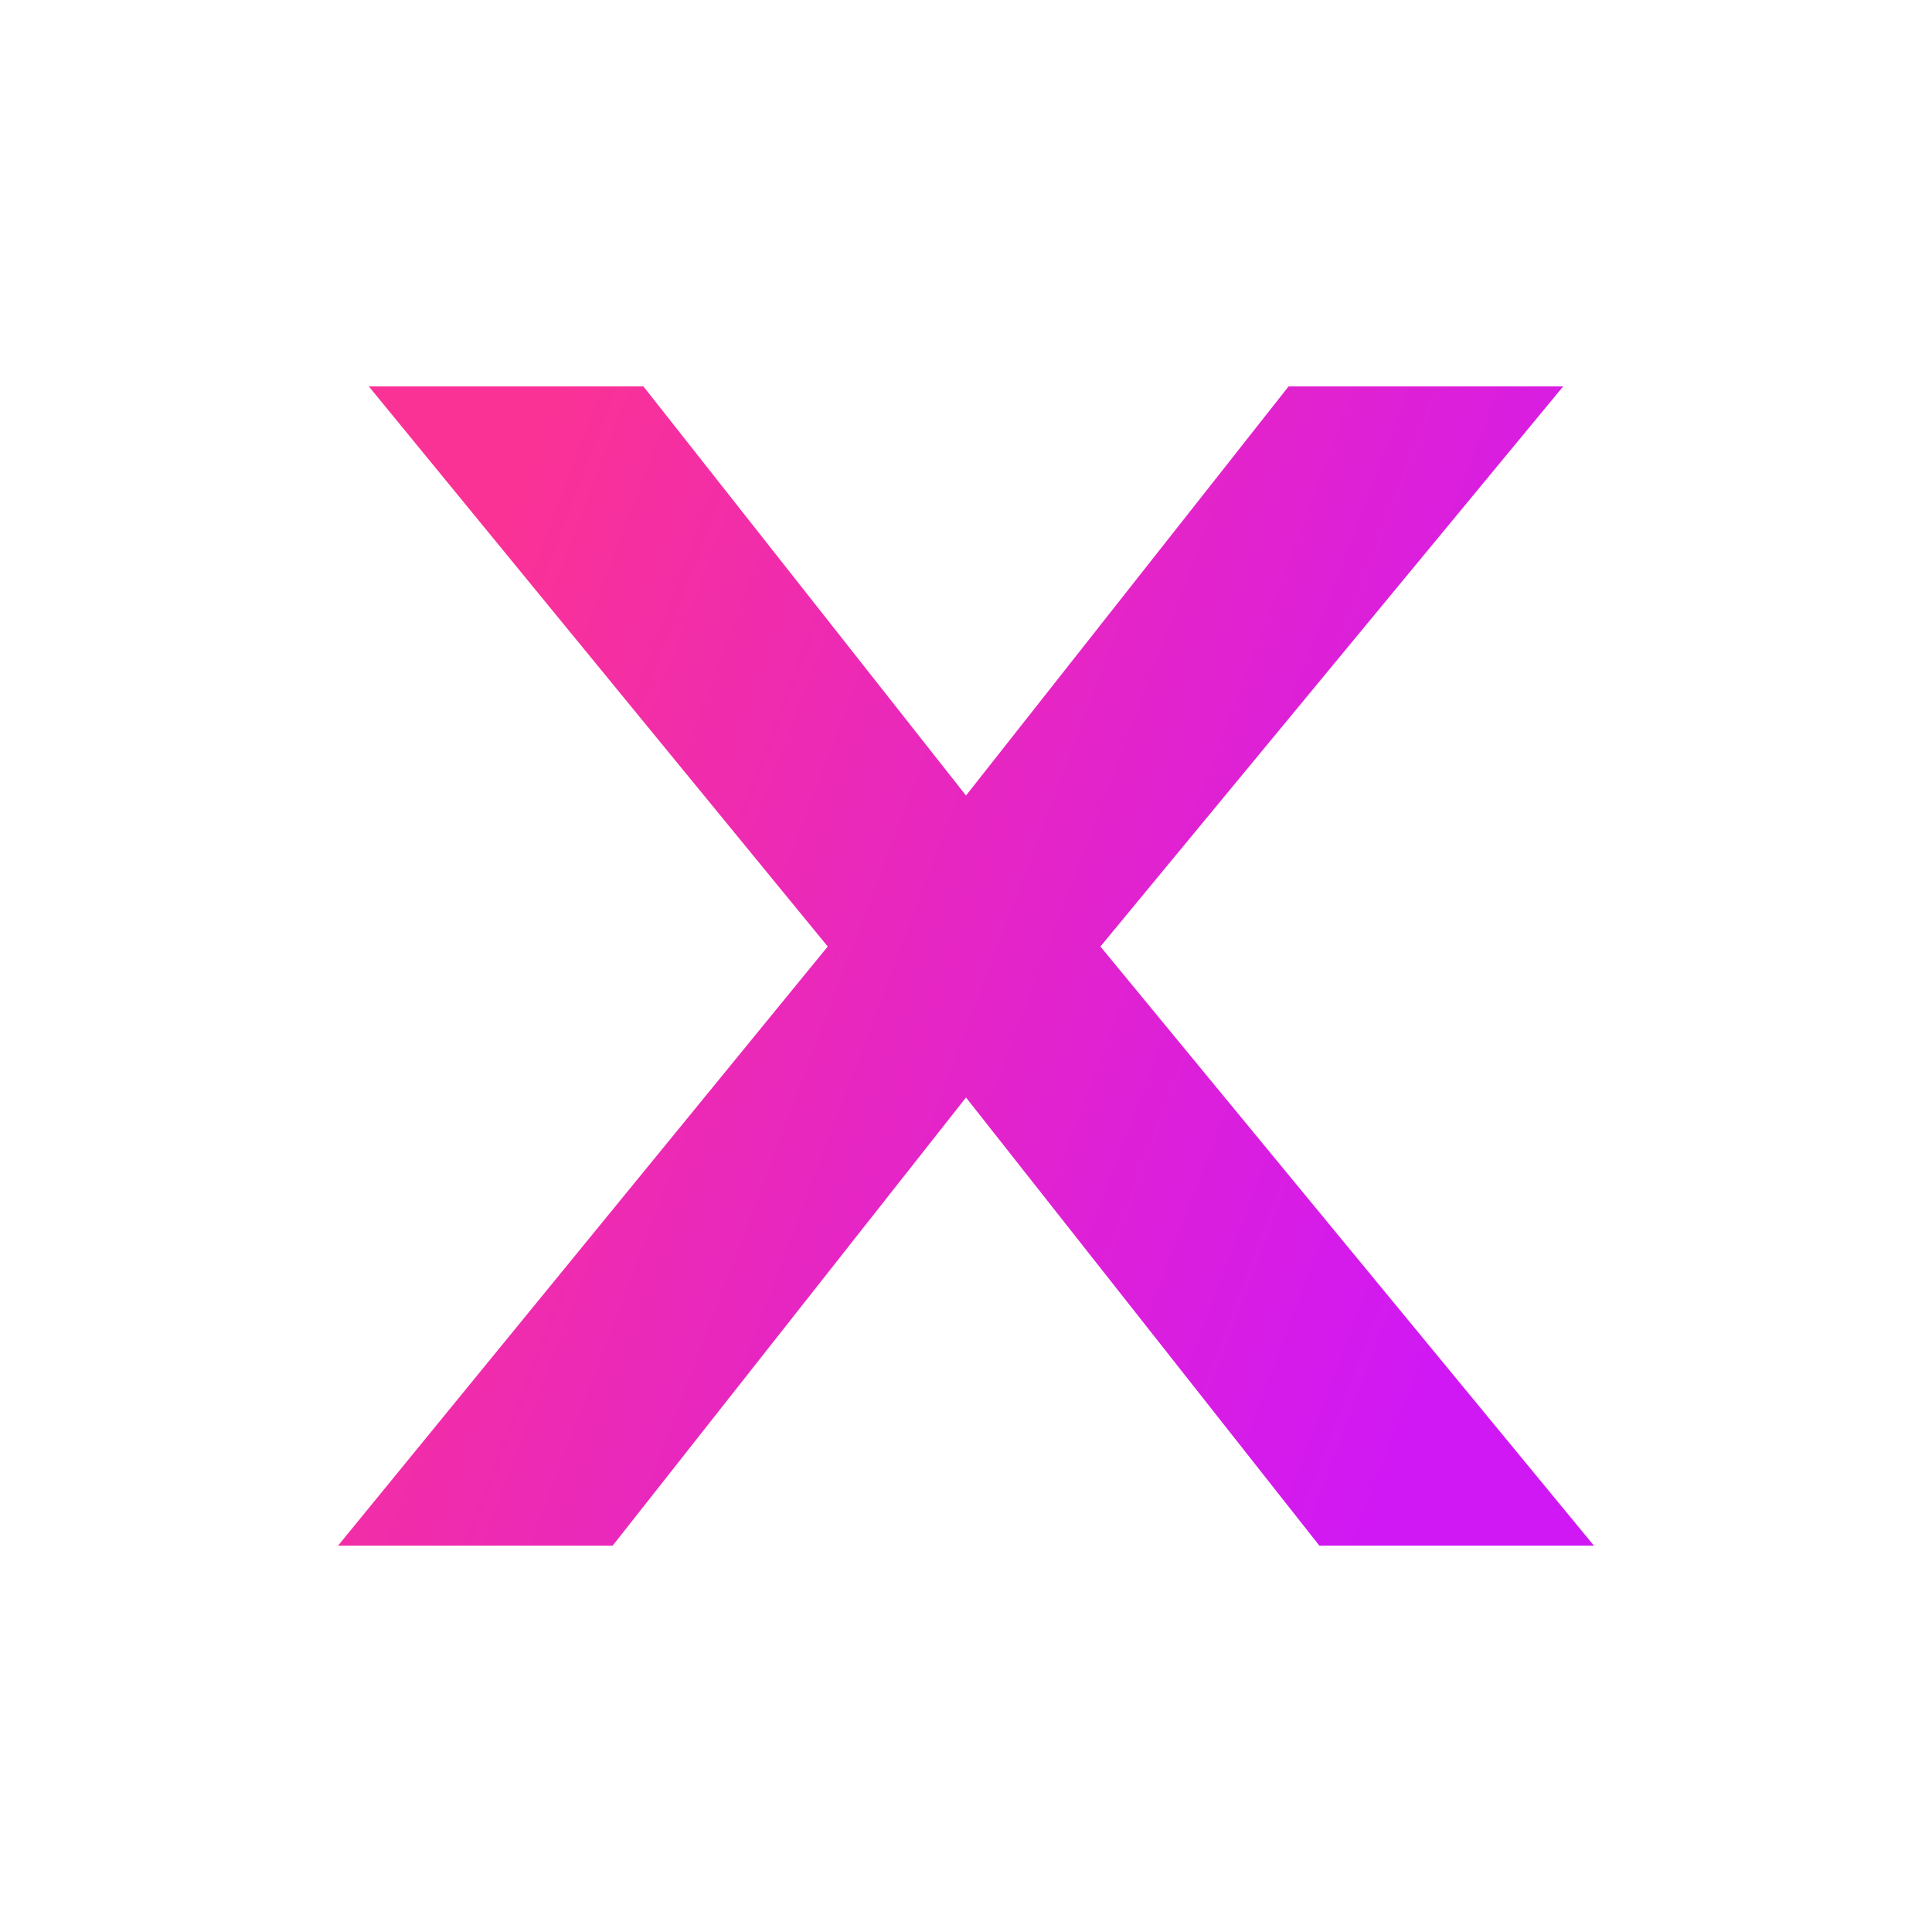
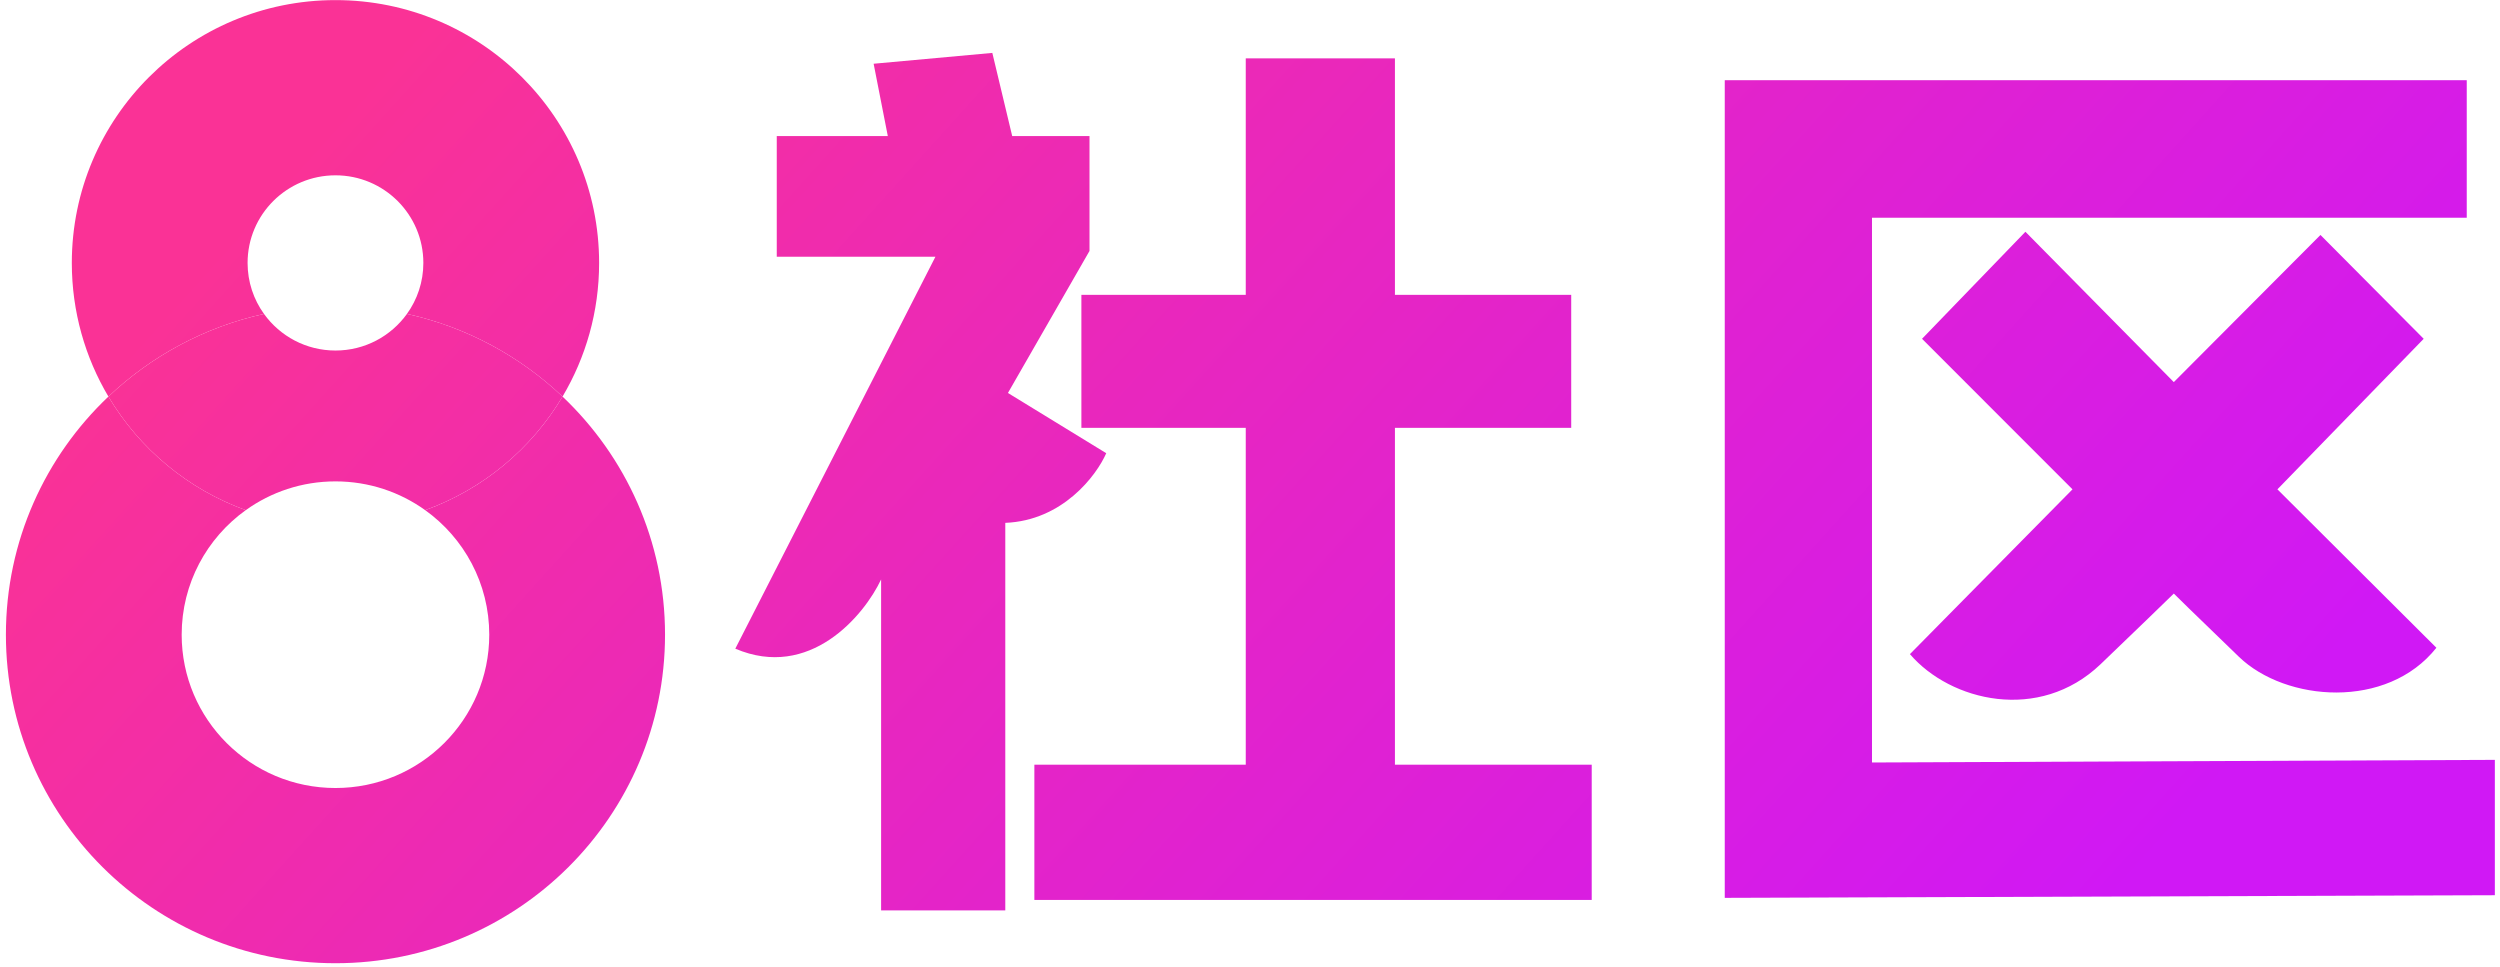
- <svg xmlns="http://www.w3.org/2000/svg" width="80" height="80" viewBox="0 0 80 80" fill="none">
-   <path d="M15.272 16L34.275 39.193L14 64H25.37L40 45.445L54.63 64H66L45.566 39.193L64.728 16H53.358L40 32.941L26.642 16H15.272Z" fill="url(#paint0_linear_10901_19701)" />
+ <svg xmlns="http://www.w3.org/2000/svg" width="414" height="160" viewBox="0 0 414 160" fill="none">
+   <path d="M93.155 65.674C86.097 58.983 77.243 54.156 67.39 51.984C64.749 55.656 60.432 58.048 55.554 58.048C50.676 58.048 46.358 55.656 43.718 51.984C33.864 54.156 25.011 58.983 17.953 65.674C23.077 74.306 31.106 81.021 40.699 84.48C44.881 81.483 50.01 79.717 55.554 79.717C61.097 79.717 66.227 81.483 70.408 84.48C80.001 81.021 88.031 74.306 93.155 65.674Z" fill="url(#paint0_linear_200_1487)" />
+   <path fill-rule="evenodd" clip-rule="evenodd" d="M93.155 65.674C86.097 58.983 77.243 54.156 67.39 51.984C69.1 49.606 70.107 46.691 70.107 43.541C70.107 35.528 63.591 29.033 55.554 29.033C47.516 29.033 41 35.528 41 43.541C41 46.691 42.007 49.606 43.718 51.984C33.864 54.156 25.011 58.983 17.953 65.674C14.103 59.189 11.893 51.622 11.893 43.541C11.893 19.503 31.441 0.017 55.554 0.017C79.667 0.017 99.214 19.503 99.214 43.541C99.214 51.622 97.005 59.189 93.155 65.674ZM70.408 84.48C80.001 81.021 88.031 74.306 93.155 65.674C103.611 75.586 110.129 89.587 110.129 105.106C110.129 135.153 85.695 159.51 55.554 159.51C25.413 159.51 0.978 135.153 0.978 105.106C0.978 89.587 7.497 75.586 17.953 65.674C23.077 74.306 31.106 81.021 40.699 84.48C34.271 89.089 30.085 96.61 30.085 105.106C30.085 119.128 41.488 130.495 55.554 130.495C69.62 130.495 81.022 119.128 81.022 105.106C81.022 96.61 76.836 89.089 70.408 84.48Z" fill="url(#paint1_linear_200_1487)" />
+   <path d="M147.022 22.533H128.631V42.519H154.905L121.766 107.421C134.059 112.67 143.066 101.998 145.911 95.954V150.766H166.476V86.585C175.973 86.209 181.578 78.739 183.194 75.051L166.913 65.077L180.422 41.556V22.533H167.621L164.329 8.761L144.673 10.555L147.022 22.533Z" fill="url(#paint2_linear_200_1487)" />
+   <path d="M206.297 48.827V9.665H231V48.827H260.193V70.85H231V126.633H263.588V149.029H171.291V126.633H206.297V70.85H179.078V48.827H206.297Z" fill="url(#paint3_linear_200_1487)" />
+   <path fill-rule="evenodd" clip-rule="evenodd" d="M408.493 36.052V13.277H285.619V148.685L413.147 148.249V125.833L310.002 126.269V36.052H408.493ZM335.409 38.38L318.288 56.105L343.204 81.034L316.283 108.324C323 116.155 337.672 119.694 347.824 110.025C352.45 105.619 359.983 98.294 359.983 98.294C359.983 98.294 363.052 101.344 370.783 108.783C378.514 116.222 395.298 117.574 403.466 107.269L377.14 81.034L401.363 56.105L384.269 38.911L359.983 63.276L335.409 38.38Z" fill="url(#paint4_linear_200_1487)" />
  <defs>
-     <linearGradient id="paint0_linear_10901_19701" x1="66" y1="40" x2="20.508" y2="22.793" gradientUnits="userSpaceOnUse">
+     <linearGradient id="paint0_linear_200_1487" x1="413.147" y1="79.764" x2="185.946" y2="-125.236" gradientUnits="userSpaceOnUse">
+       <stop stop-color="#D018F5" />
+       <stop offset="1" stop-color="#FA3296" />
+     </linearGradient>
+     <linearGradient id="paint1_linear_200_1487" x1="413.147" y1="79.764" x2="185.946" y2="-125.236" gradientUnits="userSpaceOnUse">
+       <stop stop-color="#D018F5" />
+       <stop offset="1" stop-color="#FA3296" />
+     </linearGradient>
+     <linearGradient id="paint2_linear_200_1487" x1="413.147" y1="79.764" x2="185.946" y2="-125.236" gradientUnits="userSpaceOnUse">
+       <stop stop-color="#D018F5" />
+       <stop offset="1" stop-color="#FA3296" />
+     </linearGradient>
+     <linearGradient id="paint3_linear_200_1487" x1="413.147" y1="79.764" x2="185.946" y2="-125.236" gradientUnits="userSpaceOnUse">
+       <stop stop-color="#D018F5" />
+       <stop offset="1" stop-color="#FA3296" />
+     </linearGradient>
+     <linearGradient id="paint4_linear_200_1487" x1="413.147" y1="79.764" x2="185.946" y2="-125.236" gradientUnits="userSpaceOnUse">
      <stop stop-color="#D018F5" />
      <stop offset="1" stop-color="#FA3296" />
    </linearGradient>
  </defs>
</svg>
